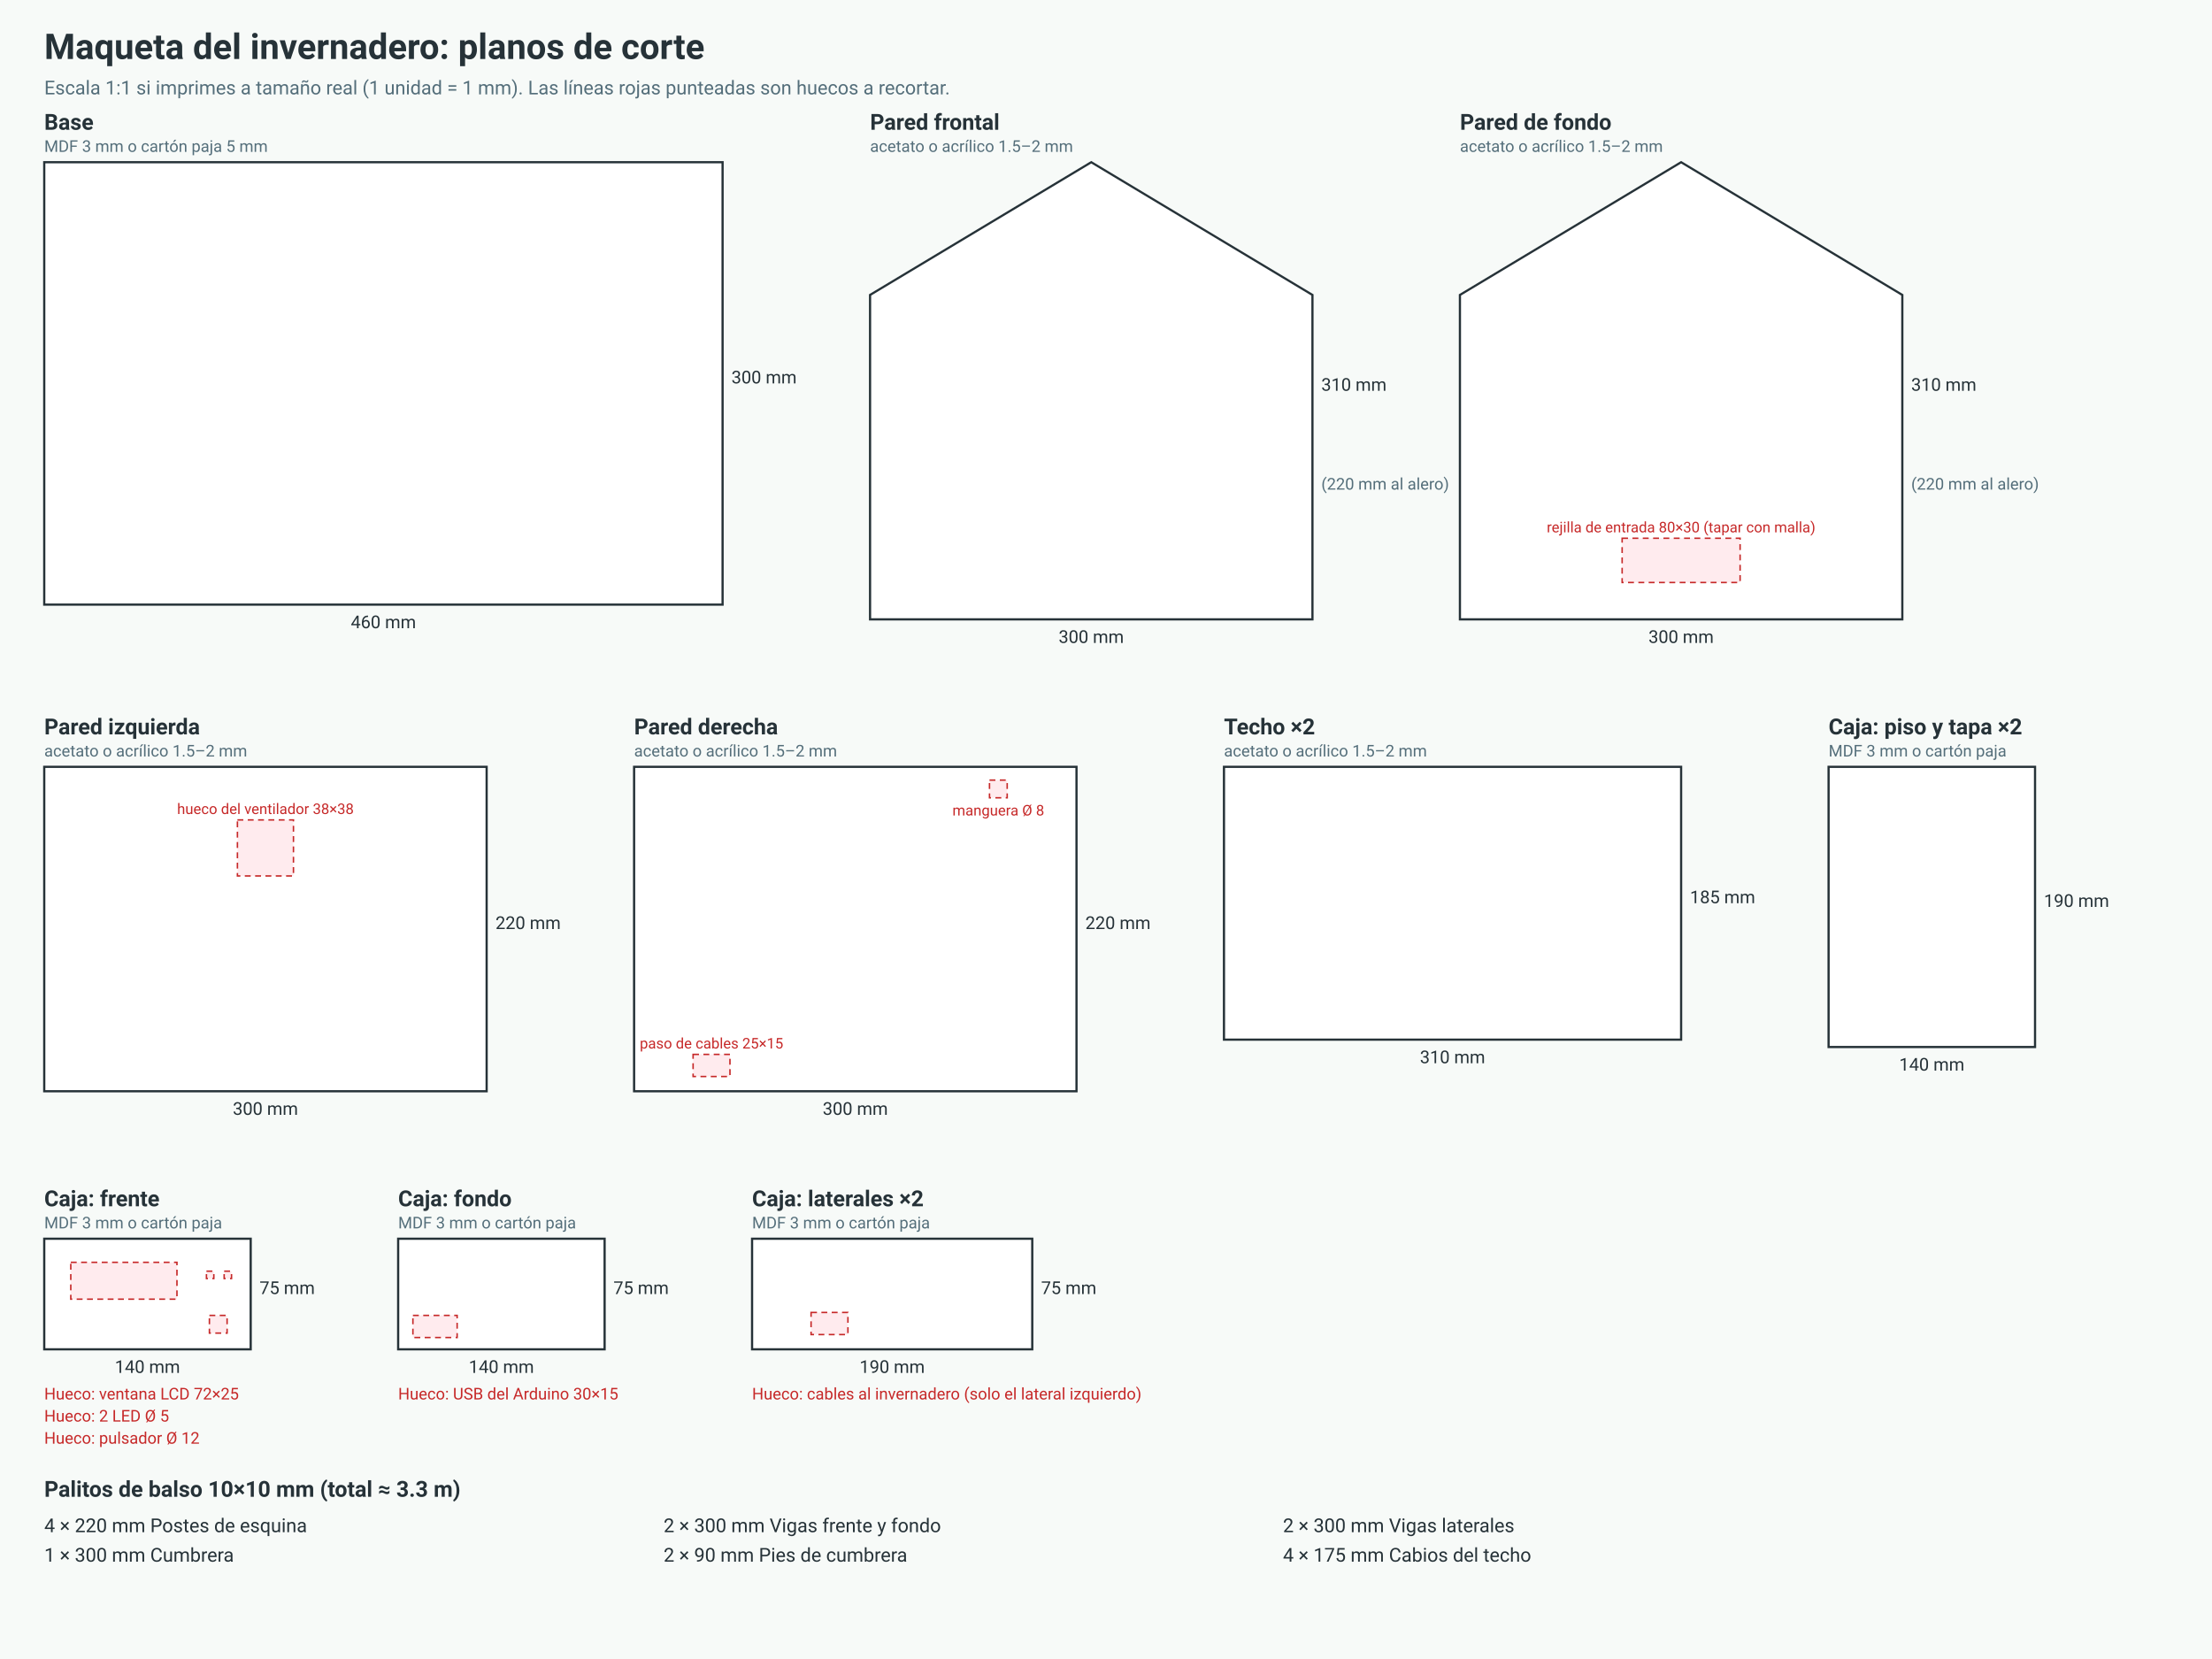
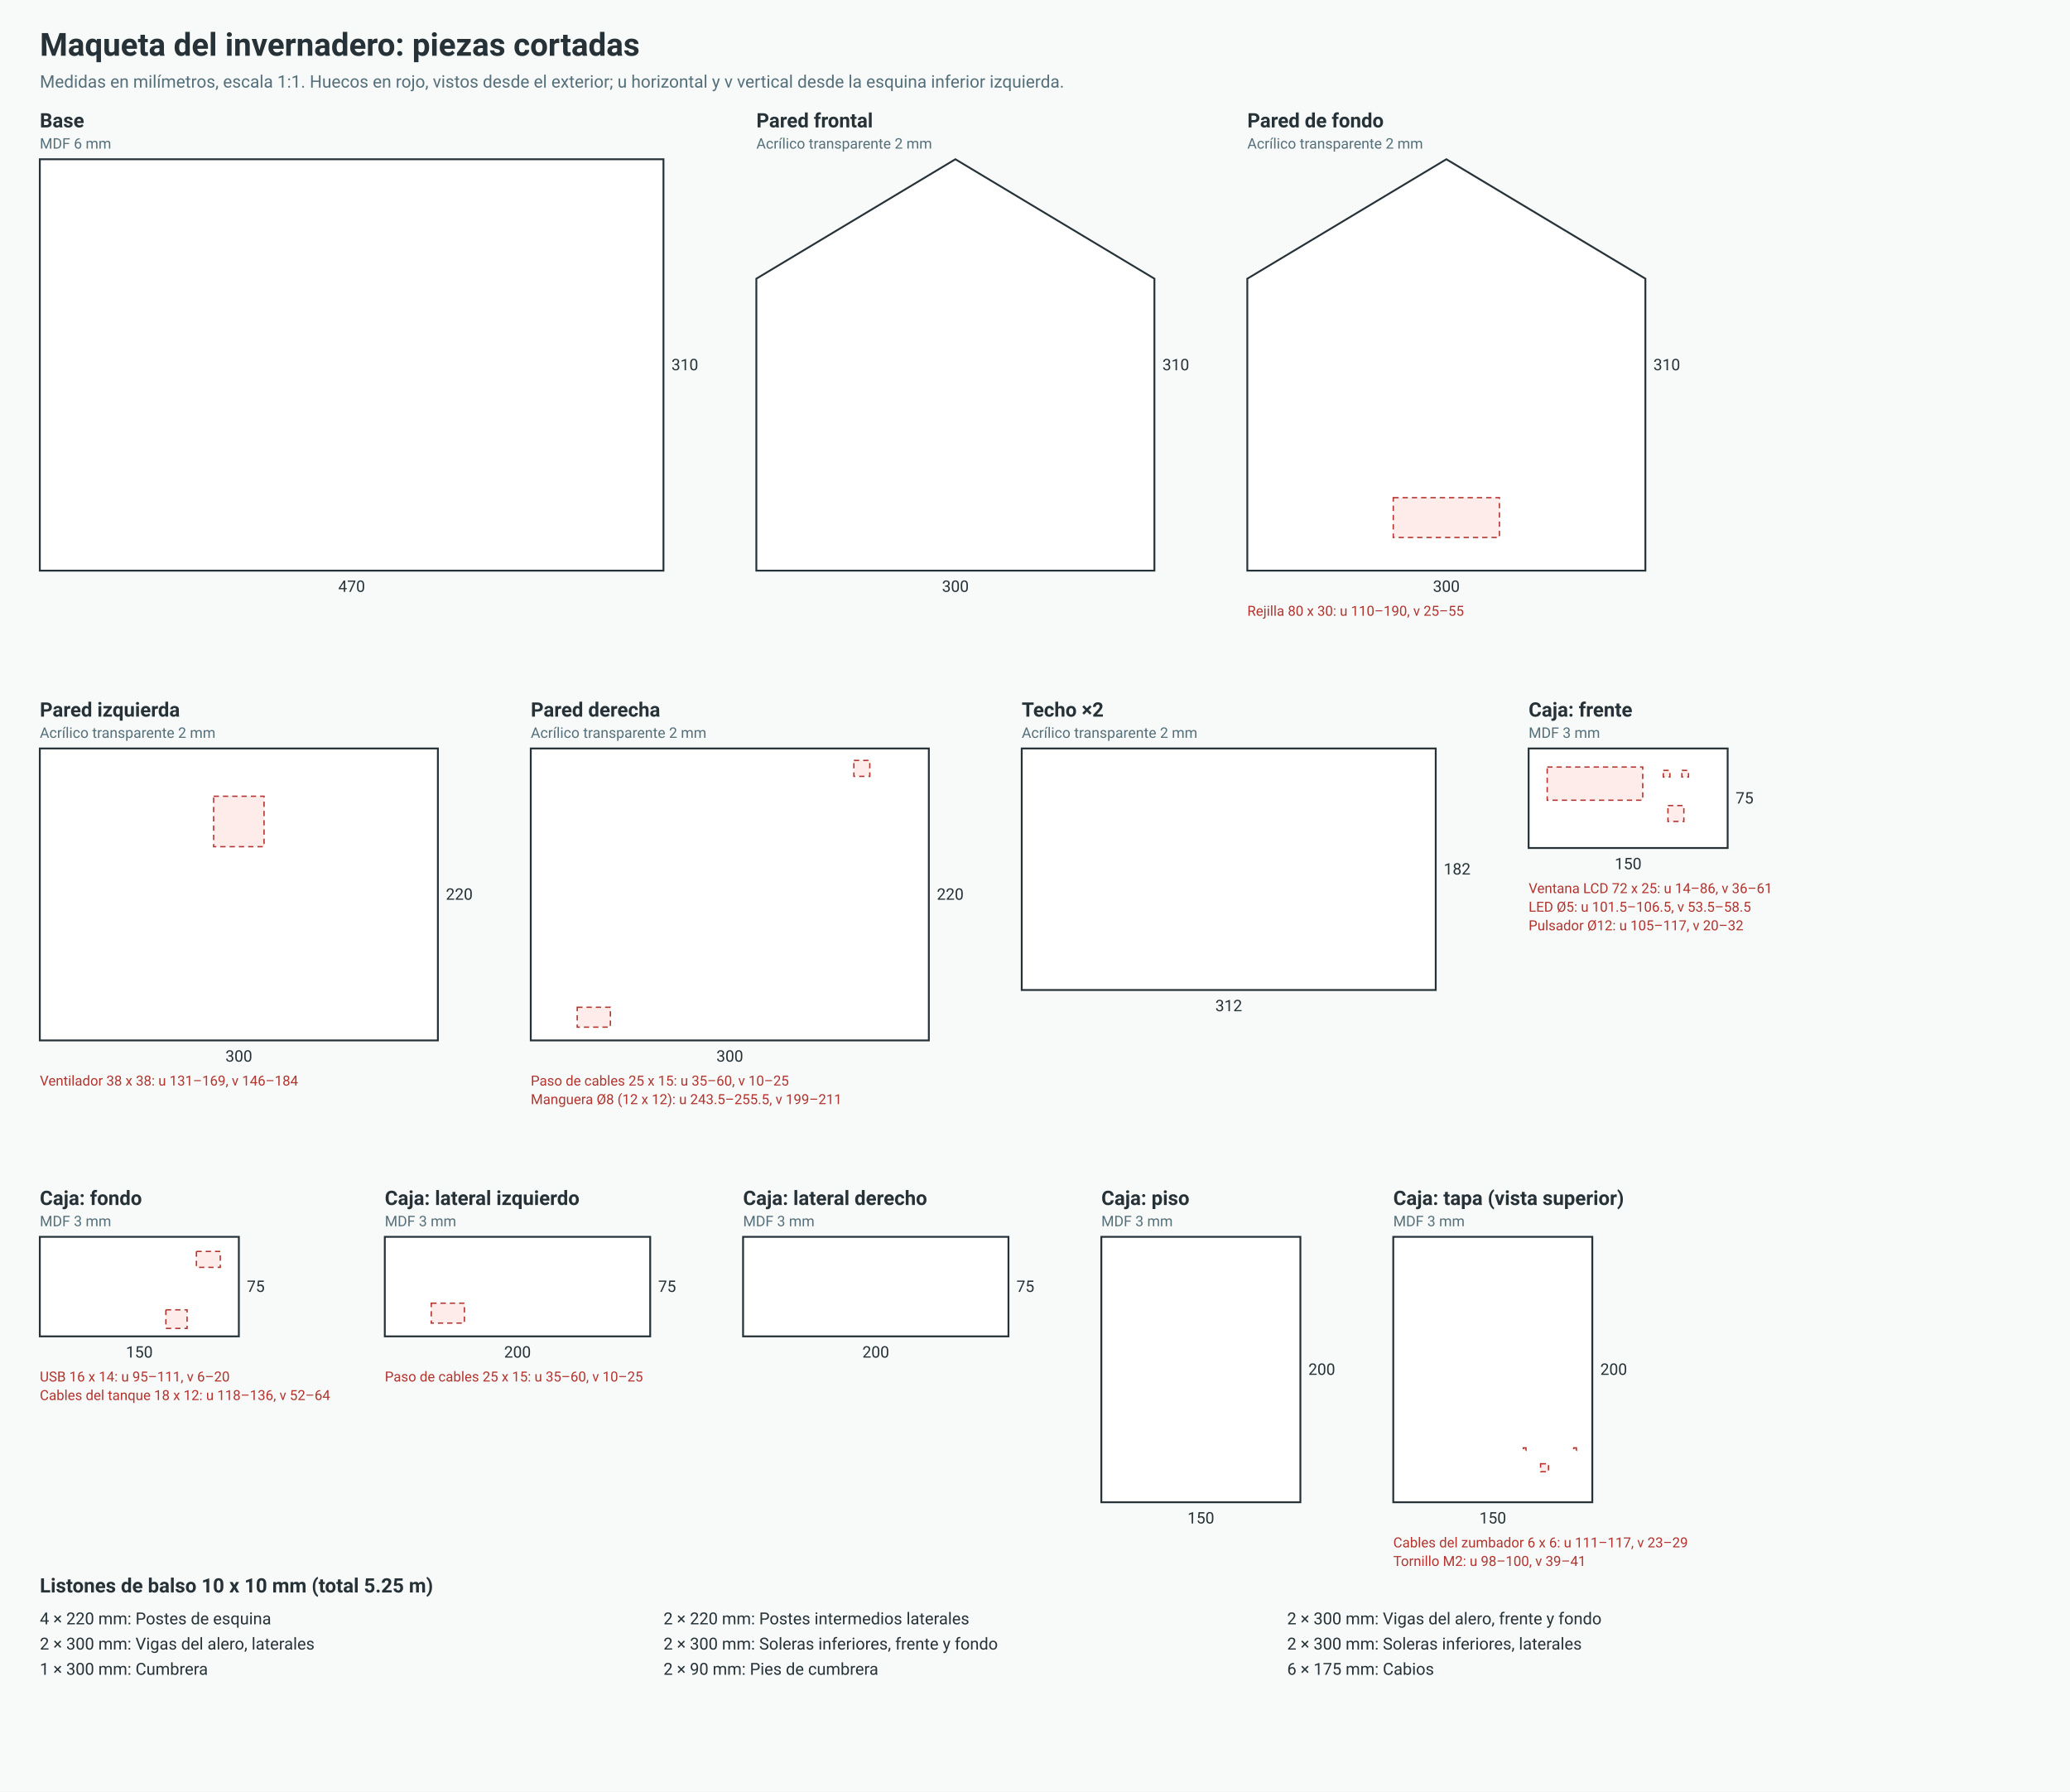
- <svg xmlns="http://www.w3.org/2000/svg" viewBox="0 0 1500 1125" width="1500mm" height="1125mm" font-family="Segoe UI, Roboto, Arial, sans-serif">
+ <svg xmlns="http://www.w3.org/2000/svg" viewBox="0 0 1560 1350" width="1560mm" height="1350mm" font-family="Segoe UI, Roboto, Arial, sans-serif" fill="#263238">
  <rect width="100%" height="100%" fill="#F7FAF8" />
-   <text x="30" y="40" font-size="24" font-weight="700" fill="#263238">Maqueta del invernadero: planos de corte</text>
-   <text x="30" y="64" font-size="13" fill="#546E7A">Escala 1:1 si imprimes a tamaño real (1 unidad = 1 mm). Las líneas rojas punteadas son huecos a recortar.</text>
-   <polygon points="30,410 490,410 490,110 30,110" fill="#FFFFFF" stroke="#263238" stroke-width="1.5" />
-   <text x="30" y="88" font-size="15" font-weight="600" fill="#263238">Base</text>
-   <text x="30" y="103" font-size="11" fill="#546E7A">MDF 3 mm o cartón paja 5 mm</text>
-   <text x="260.0" y="426" font-size="12" text-anchor="middle" fill="#263238">460 mm</text>
-   <text x="496" y="260.0" font-size="12" fill="#263238">300 mm</text>
-   <polygon points="590,420 890,420 890,200 740.0,110 590,200" fill="#FFFFFF" stroke="#263238" stroke-width="1.5" />
-   <text x="590" y="88" font-size="15" font-weight="600" fill="#263238">Pared frontal</text>
-   <text x="590" y="103" font-size="11" fill="#546E7A">acetato o acrílico 1.5–2 mm</text>
-   <text x="740.0" y="436" font-size="12" text-anchor="middle" fill="#263238">300 mm</text>
-   <text x="896" y="265.0" font-size="12" fill="#263238">310 mm</text>
-   <text x="896" y="332.0" font-size="11" fill="#546E7A">(220 mm al alero)</text>
-   <polygon points="990,420 1290,420 1290,200 1140.0,110 990,200" fill="#FFFFFF" stroke="#263238" stroke-width="1.5" />
-   <rect x="1100.0" y="365" width="80" height="30" fill="#FFEBEE" stroke="#C62828" stroke-dasharray="4 3" />
-   <text x="1140.0" y="361" font-size="10" text-anchor="middle" fill="#C62828">rejilla de entrada 80×30 (tapar con malla)</text>
-   <text x="990" y="88" font-size="15" font-weight="600" fill="#263238">Pared de fondo</text>
-   <text x="990" y="103" font-size="11" fill="#546E7A">acetato o acrílico 1.5–2 mm</text>
-   <text x="1140.0" y="436" font-size="12" text-anchor="middle" fill="#263238">300 mm</text>
-   <text x="1296" y="265.0" font-size="12" fill="#263238">310 mm</text>
-   <text x="1296" y="332.0" font-size="11" fill="#546E7A">(220 mm al alero)</text>
-   <polygon points="30,740 330,740 330,520 30,520" fill="#FFFFFF" stroke="#263238" stroke-width="1.5" />
-   <rect x="161.0" y="556" width="38" height="38" fill="#FFEBEE" stroke="#C62828" stroke-dasharray="4 3" />
-   <text x="180.0" y="552" font-size="10" text-anchor="middle" fill="#C62828">hueco del ventilador 38×38</text>
-   <text x="30" y="498" font-size="15" font-weight="600" fill="#263238">Pared izquierda</text>
-   <text x="30" y="513" font-size="11" fill="#546E7A">acetato o acrílico 1.5–2 mm</text>
-   <text x="180.0" y="756" font-size="12" text-anchor="middle" fill="#263238">300 mm</text>
-   <text x="336" y="630.0" font-size="12" fill="#263238">220 mm</text>
-   <polygon points="430,740 730,740 730,520 430,520" fill="#FFFFFF" stroke="#263238" stroke-width="1.5" />
-   <rect x="470" y="715" width="25" height="15" fill="#FFEBEE" stroke="#C62828" stroke-dasharray="4 3" />
-   <text x="482.5" y="711" font-size="10" text-anchor="middle" fill="#C62828">paso de cables 25×15</text>
-   <rect x="671" y="529" width="12" height="12" fill="#FFEBEE" stroke="#C62828" stroke-dasharray="4 3" />
-   <text x="677.0" y="553" font-size="10" text-anchor="middle" fill="#C62828">manguera Ø 8</text>
-   <text x="430" y="498" font-size="15" font-weight="600" fill="#263238">Pared derecha</text>
-   <text x="430" y="513" font-size="11" fill="#546E7A">acetato o acrílico 1.5–2 mm</text>
-   <text x="580.0" y="756" font-size="12" text-anchor="middle" fill="#263238">300 mm</text>
-   <text x="736" y="630.0" font-size="12" fill="#263238">220 mm</text>
-   <polygon points="830,705 1140,705 1140,520 830,520" fill="#FFFFFF" stroke="#263238" stroke-width="1.5" />
-   <text x="830" y="498" font-size="15" font-weight="600" fill="#263238">Techo  ×2</text>
-   <text x="830" y="513" font-size="11" fill="#546E7A">acetato o acrílico 1.5–2 mm</text>
-   <text x="985.0" y="721" font-size="12" text-anchor="middle" fill="#263238">310 mm</text>
-   <text x="1146" y="612.5" font-size="12" fill="#263238">185 mm</text>
-   <polygon points="1240,710 1380,710 1380,520 1240,520" fill="#FFFFFF" stroke="#263238" stroke-width="1.5" />
-   <text x="1240" y="498" font-size="15" font-weight="600" fill="#263238">Caja: piso y tapa  ×2</text>
-   <text x="1240" y="513" font-size="11" fill="#546E7A">MDF 3 mm o cartón paja</text>
-   <text x="1310.0" y="726" font-size="12" text-anchor="middle" fill="#263238">140 mm</text>
-   <text x="1386" y="615.0" font-size="12" fill="#263238">190 mm</text>
-   <polygon points="30,915 170,915 170,840 30,840" fill="#FFFFFF" stroke="#263238" stroke-width="1.5" />
-   <rect x="48" y="856" width="72" height="25" fill="#FFEBEE" stroke="#C62828" stroke-dasharray="4 3" />
-   <rect x="140" y="862" width="5" height="5" fill="#FFEBEE" stroke="#C62828" stroke-dasharray="4 3" />
-   <rect x="152" y="862" width="5" height="5" fill="#FFEBEE" stroke="#C62828" stroke-dasharray="4 3" />
-   <rect x="142" y="892" width="12" height="12" fill="#FFEBEE" stroke="#C62828" stroke-dasharray="4 3" />
-   <text x="30" y="818" font-size="15" font-weight="600" fill="#263238">Caja: frente</text>
-   <text x="30" y="833" font-size="11" fill="#546E7A">MDF 3 mm o cartón paja</text>
-   <text x="100.0" y="931" font-size="12" text-anchor="middle" fill="#263238">140 mm</text>
-   <text x="176" y="877.5" font-size="12" fill="#263238">75 mm</text>
-   <text x="30" y="949" font-size="11" fill="#C62828">Hueco: ventana LCD 72×25</text>
-   <text x="30" y="964" font-size="11" fill="#C62828">Hueco: 2 LED Ø 5</text>
-   <text x="30" y="979" font-size="11" fill="#C62828">Hueco: pulsador Ø 12</text>
-   <polygon points="270,915 410,915 410,840 270,840" fill="#FFFFFF" stroke="#263238" stroke-width="1.5" />
-   <rect x="280" y="892" width="30" height="15" fill="#FFEBEE" stroke="#C62828" stroke-dasharray="4 3" />
-   <text x="270" y="818" font-size="15" font-weight="600" fill="#263238">Caja: fondo</text>
-   <text x="270" y="833" font-size="11" fill="#546E7A">MDF 3 mm o cartón paja</text>
-   <text x="340.0" y="931" font-size="12" text-anchor="middle" fill="#263238">140 mm</text>
-   <text x="416" y="877.5" font-size="12" fill="#263238">75 mm</text>
-   <text x="270" y="949" font-size="11" fill="#C62828">Hueco: USB del Arduino 30×15</text>
-   <polygon points="510,915 700,915 700,840 510,840" fill="#FFFFFF" stroke="#263238" stroke-width="1.5" />
-   <rect x="550" y="890" width="25" height="15" fill="#FFEBEE" stroke="#C62828" stroke-dasharray="4 3" />
-   <text x="510" y="818" font-size="15" font-weight="600" fill="#263238">Caja: laterales  ×2</text>
-   <text x="510" y="833" font-size="11" fill="#546E7A">MDF 3 mm o cartón paja</text>
-   <text x="605.0" y="931" font-size="12" text-anchor="middle" fill="#263238">190 mm</text>
-   <text x="706" y="877.5" font-size="12" fill="#263238">75 mm</text>
-   <text x="510" y="949" font-size="11" fill="#C62828">Hueco: cables al invernadero (solo el lateral izquierdo)</text>
-   <text x="30" y="1015" font-size="15" font-weight="600" fill="#263238">Palitos de balso 10×10 mm (total ≈ 3.3 m)</text>
-   <text x="30" y="1039" font-size="13" fill="#263238">4 × 220 mm  Postes de esquina</text>
-   <text x="450" y="1039" font-size="13" fill="#263238">2 × 300 mm  Vigas frente y fondo</text>
-   <text x="870" y="1039" font-size="13" fill="#263238">2 × 300 mm  Vigas laterales</text>
-   <text x="30" y="1059" font-size="13" fill="#263238">1 × 300 mm  Cumbrera</text>
-   <text x="450" y="1059" font-size="13" fill="#263238">2 × 90 mm  Pies de cumbrera</text>
-   <text x="870" y="1059" font-size="13" fill="#263238">4 × 175 mm  Cabios del techo</text>
+   <text x="30" y="42" font-size="24" font-weight="700">Maqueta del invernadero: piezas cortadas</text>
+   <text x="30" y="66" font-size="13" fill="#546E7A">Medidas en milímetros, escala 1:1. Huecos en rojo, vistos desde el exterior; u horizontal y v vertical desde la esquina inferior izquierda.</text>
+   <polygon points="30,430 500,430 500,120 30,120" fill="#fff" stroke="#263238" stroke-width="1.4" />
+   <text x="30" y="96" font-size="15" font-weight="600">Base</text>
+   <text x="30" y="112" font-size="11" fill="#546E7A">MDF 6 mm</text>
+   <text x="265.0" y="446" font-size="12" text-anchor="middle">470</text>
+   <text x="506" y="279.0" font-size="12">310</text>
+   <polygon points="570,430 870,430 870,210 720.0,120 570,210" fill="#fff" stroke="#263238" stroke-width="1.4" />
+   <text x="570" y="96" font-size="15" font-weight="600">Pared frontal</text>
+   <text x="570" y="112" font-size="11" fill="#546E7A">Acrílico transparente 2 mm</text>
+   <text x="720.0" y="446" font-size="12" text-anchor="middle">300</text>
+   <text x="876" y="279.0" font-size="12">310</text>
+   <polygon points="940,430 1240,430 1240,210 1090.0,120 940,210" fill="#fff" stroke="#263238" stroke-width="1.4" />
+   <rect x="1050" y="375" width="80" height="30" fill="#FDECEA" stroke="#B3332E" stroke-dasharray="4 3" />
+   <text x="940" y="96" font-size="15" font-weight="600">Pared de fondo</text>
+   <text x="940" y="112" font-size="11" fill="#546E7A">Acrílico transparente 2 mm</text>
+   <text x="1090.0" y="446" font-size="12" text-anchor="middle">300</text>
+   <text x="1246" y="279.0" font-size="12">310</text>
+   <text x="940" y="464" font-size="10.5" fill="#B3332E">Rejilla 80 x 30: u 110–190, v 25–55</text>
+   <polygon points="30,784 330,784 330,564 30,564" fill="#fff" stroke="#263238" stroke-width="1.4" />
+   <rect x="161" y="600" width="38" height="38" fill="#FDECEA" stroke="#B3332E" stroke-dasharray="4 3" />
+   <text x="30" y="540" font-size="15" font-weight="600">Pared izquierda</text>
+   <text x="30" y="556" font-size="11" fill="#546E7A">Acrílico transparente 2 mm</text>
+   <text x="180.0" y="800" font-size="12" text-anchor="middle">300</text>
+   <text x="336" y="678.0" font-size="12">220</text>
+   <text x="30" y="818" font-size="10.5" fill="#B3332E">Ventilador 38 x 38: u 131–169, v 146–184</text>
+   <polygon points="400,784 700,784 700,564 400,564" fill="#fff" stroke="#263238" stroke-width="1.4" />
+   <rect x="435" y="759" width="25" height="15" fill="#FDECEA" stroke="#B3332E" stroke-dasharray="4 3" />
+   <rect x="643.5" y="573" width="12.0" height="12" fill="#FDECEA" stroke="#B3332E" stroke-dasharray="4 3" />
+   <text x="400" y="540" font-size="15" font-weight="600">Pared derecha</text>
+   <text x="400" y="556" font-size="11" fill="#546E7A">Acrílico transparente 2 mm</text>
+   <text x="550.0" y="800" font-size="12" text-anchor="middle">300</text>
+   <text x="706" y="678.0" font-size="12">220</text>
+   <text x="400" y="818" font-size="10.5" fill="#B3332E">Paso de cables 25 x 15: u 35–60, v 10–25</text>
+   <text x="400" y="832" font-size="10.5" fill="#B3332E">Manguera Ø8 (12 x 12): u 243.5–255.5, v 199–211</text>
+   <polygon points="770,746 1082,746 1082,564 770,564" fill="#fff" stroke="#263238" stroke-width="1.4" />
+   <text x="770" y="540" font-size="15" font-weight="600">Techo  ×2</text>
+   <text x="770" y="556" font-size="11" fill="#546E7A">Acrílico transparente 2 mm</text>
+   <text x="926.0" y="762" font-size="12" text-anchor="middle">312</text>
+   <text x="1088" y="659.0" font-size="12">182</text>
+   <polygon points="1152,639 1302,639 1302,564 1152,564" fill="#fff" stroke="#263238" stroke-width="1.4" />
+   <rect x="1166" y="578" width="72" height="25" fill="#FDECEA" stroke="#B3332E" stroke-dasharray="4 3" />
+   <rect x="1253.5" y="580.5" width="5.0" height="5.0" fill="#FDECEA" stroke="#B3332E" stroke-dasharray="4 3" />
+   <rect x="1267.5" y="580.5" width="5.0" height="5.0" fill="#FDECEA" stroke="#B3332E" stroke-dasharray="4 3" />
+   <rect x="1257" y="607" width="12" height="12" fill="#FDECEA" stroke="#B3332E" stroke-dasharray="4 3" />
+   <text x="1152" y="540" font-size="15" font-weight="600">Caja: frente</text>
+   <text x="1152" y="556" font-size="11" fill="#546E7A">MDF 3 mm</text>
+   <text x="1227.0" y="655" font-size="12" text-anchor="middle">150</text>
+   <text x="1308" y="605.5" font-size="12">75</text>
+   <text x="1152" y="673" font-size="10.5" fill="#B3332E">Ventana LCD 72 x 25: u 14–86, v 36–61</text>
+   <text x="1152" y="687" font-size="10.5" fill="#B3332E">LED Ø5: u 101.5–106.5, v 53.5–58.5</text>
+   <text x="1152" y="701" font-size="10.5" fill="#B3332E">Pulsador Ø12: u 105–117, v 20–32</text>
+   <polygon points="30,1007 180,1007 180,932 30,932" fill="#fff" stroke="#263238" stroke-width="1.4" />
+   <rect x="125" y="987" width="16" height="14" fill="#FDECEA" stroke="#B3332E" stroke-dasharray="4 3" />
+   <rect x="148" y="943" width="18" height="12" fill="#FDECEA" stroke="#B3332E" stroke-dasharray="4 3" />
+   <text x="30" y="908" font-size="15" font-weight="600">Caja: fondo</text>
+   <text x="30" y="924" font-size="11" fill="#546E7A">MDF 3 mm</text>
+   <text x="105.0" y="1023" font-size="12" text-anchor="middle">150</text>
+   <text x="186" y="973.5" font-size="12">75</text>
+   <text x="30" y="1041" font-size="10.5" fill="#B3332E">USB 16 x 14: u 95–111, v 6–20</text>
+   <text x="30" y="1055" font-size="10.5" fill="#B3332E">Cables del tanque 18 x 12: u 118–136, v 52–64</text>
+   <polygon points="290,1007 490,1007 490,932 290,932" fill="#fff" stroke="#263238" stroke-width="1.4" />
+   <rect x="325" y="982" width="25" height="15" fill="#FDECEA" stroke="#B3332E" stroke-dasharray="4 3" />
+   <text x="290" y="908" font-size="15" font-weight="600">Caja: lateral izquierdo</text>
+   <text x="290" y="924" font-size="11" fill="#546E7A">MDF 3 mm</text>
+   <text x="390.0" y="1023" font-size="12" text-anchor="middle">200</text>
+   <text x="496" y="973.5" font-size="12">75</text>
+   <text x="290" y="1041" font-size="10.5" fill="#B3332E">Paso de cables 25 x 15: u 35–60, v 10–25</text>
+   <polygon points="560,1007 760,1007 760,932 560,932" fill="#fff" stroke="#263238" stroke-width="1.4" />
+   <text x="560" y="908" font-size="15" font-weight="600">Caja: lateral derecho</text>
+   <text x="560" y="924" font-size="11" fill="#546E7A">MDF 3 mm</text>
+   <text x="660.0" y="1023" font-size="12" text-anchor="middle">200</text>
+   <text x="766" y="973.5" font-size="12">75</text>
+   <polygon points="830,1132 980,1132 980,932 830,932" fill="#fff" stroke="#263238" stroke-width="1.4" />
+   <text x="830" y="908" font-size="15" font-weight="600">Caja: piso</text>
+   <text x="830" y="924" font-size="11" fill="#546E7A">MDF 3 mm</text>
+   <text x="905.0" y="1148" font-size="12" text-anchor="middle">150</text>
+   <text x="986" y="1036.0" font-size="12">200</text>
+   <polygon points="1050,1132 1200,1132 1200,932 1050,932" fill="#fff" stroke="#263238" stroke-width="1.4" />
+   <rect x="1161" y="1103" width="6" height="6" fill="#FDECEA" stroke="#B3332E" stroke-dasharray="4 3" />
+   <rect x="1148" y="1091" width="2" height="2" fill="#FDECEA" stroke="#B3332E" stroke-dasharray="4 3" />
+   <rect x="1186" y="1091" width="2" height="2" fill="#FDECEA" stroke="#B3332E" stroke-dasharray="4 3" />
+   <text x="1050" y="908" font-size="15" font-weight="600">Caja: tapa (vista superior)</text>
+   <text x="1050" y="924" font-size="11" fill="#546E7A">MDF 3 mm</text>
+   <text x="1125.0" y="1148" font-size="12" text-anchor="middle">150</text>
+   <text x="1206" y="1036.0" font-size="12">200</text>
+   <text x="1050" y="1166" font-size="10.5" fill="#B3332E">Cables del zumbador 6 x 6: u 111–117, v 23–29</text>
+   <text x="1050" y="1180" font-size="10.5" fill="#B3332E">Tornillo M2: u 98–100, v 39–41</text>
+   <text x="30" y="1200" font-size="15" font-weight="600">Listones de balso 10 x 10 mm (total 5.25 m)</text>
+   <text x="30" y="1224" font-size="12.5">4 × 220 mm: Postes de esquina</text>
+   <text x="500" y="1224" font-size="12.5">2 × 220 mm: Postes intermedios laterales</text>
+   <text x="970" y="1224" font-size="12.5">2 × 300 mm: Vigas del alero, frente y fondo</text>
+   <text x="30" y="1243" font-size="12.5">2 × 300 mm: Vigas del alero, laterales</text>
+   <text x="500" y="1243" font-size="12.5">2 × 300 mm: Soleras inferiores, frente y fondo</text>
+   <text x="970" y="1243" font-size="12.5">2 × 300 mm: Soleras inferiores, laterales</text>
+   <text x="30" y="1262" font-size="12.5">1 × 300 mm: Cumbrera</text>
+   <text x="500" y="1262" font-size="12.5">2 × 90 mm: Pies de cumbrera</text>
+   <text x="970" y="1262" font-size="12.5">6 × 175 mm: Cabios</text>
</svg>
